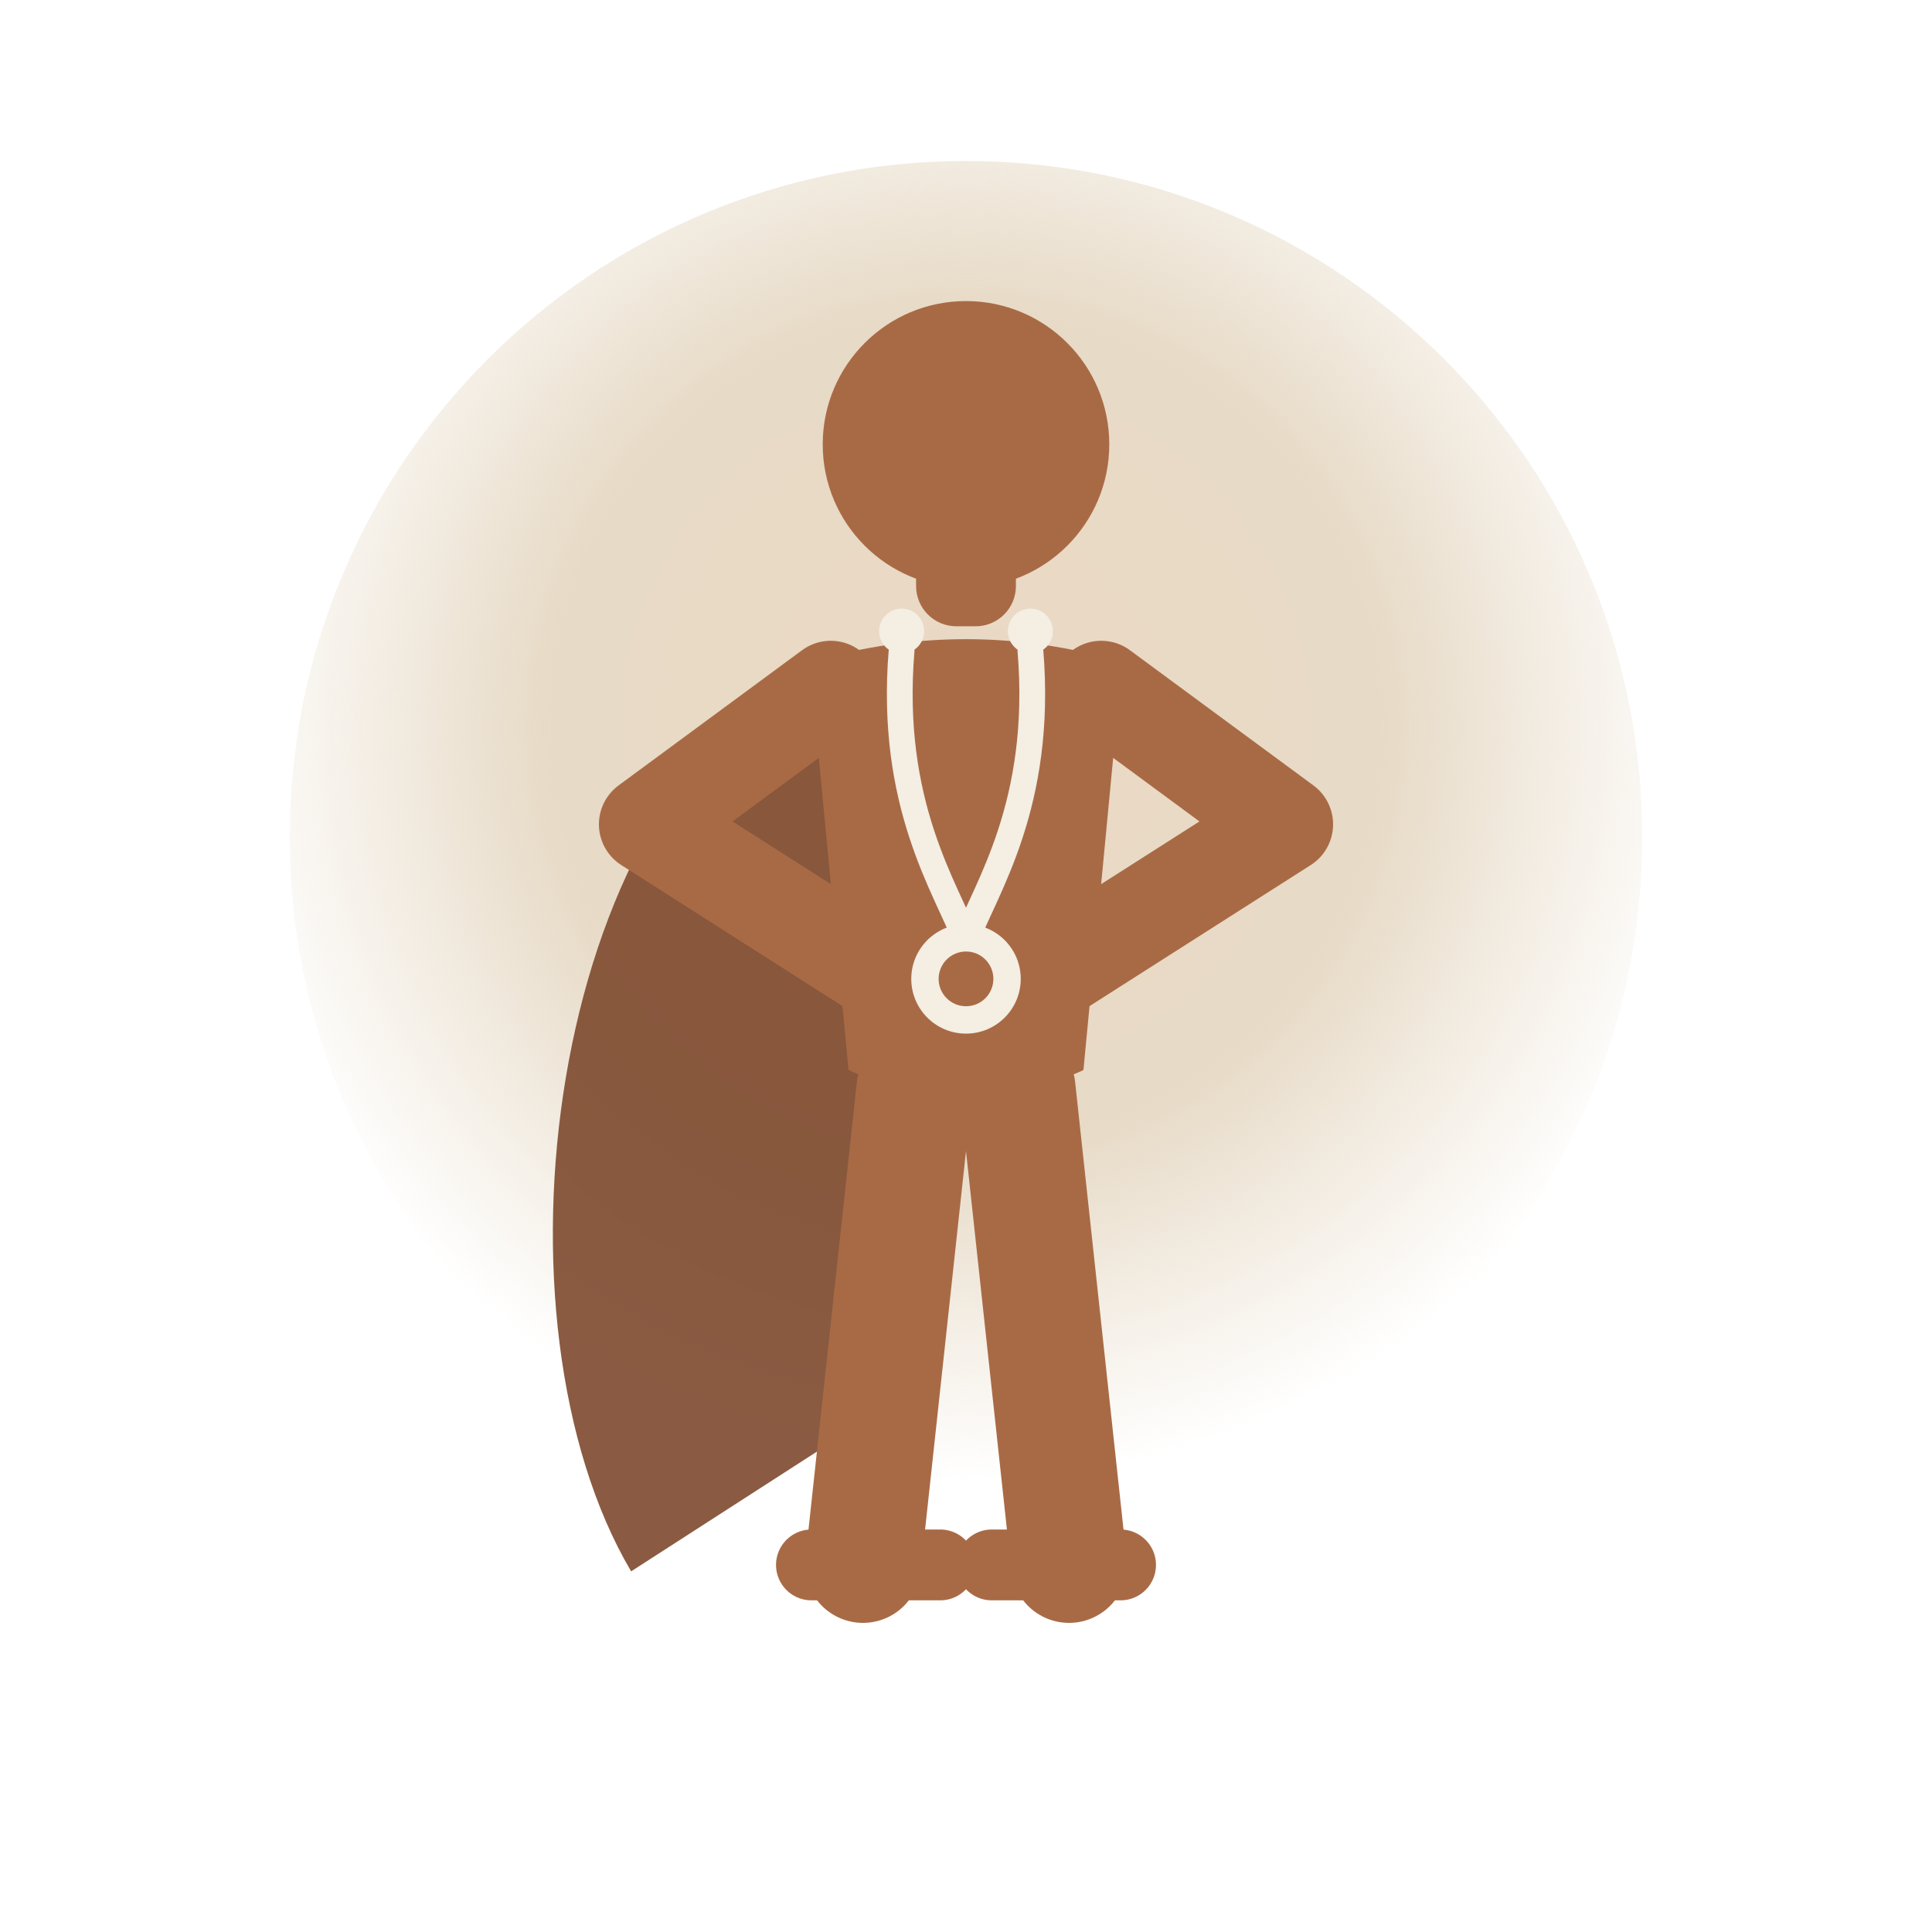
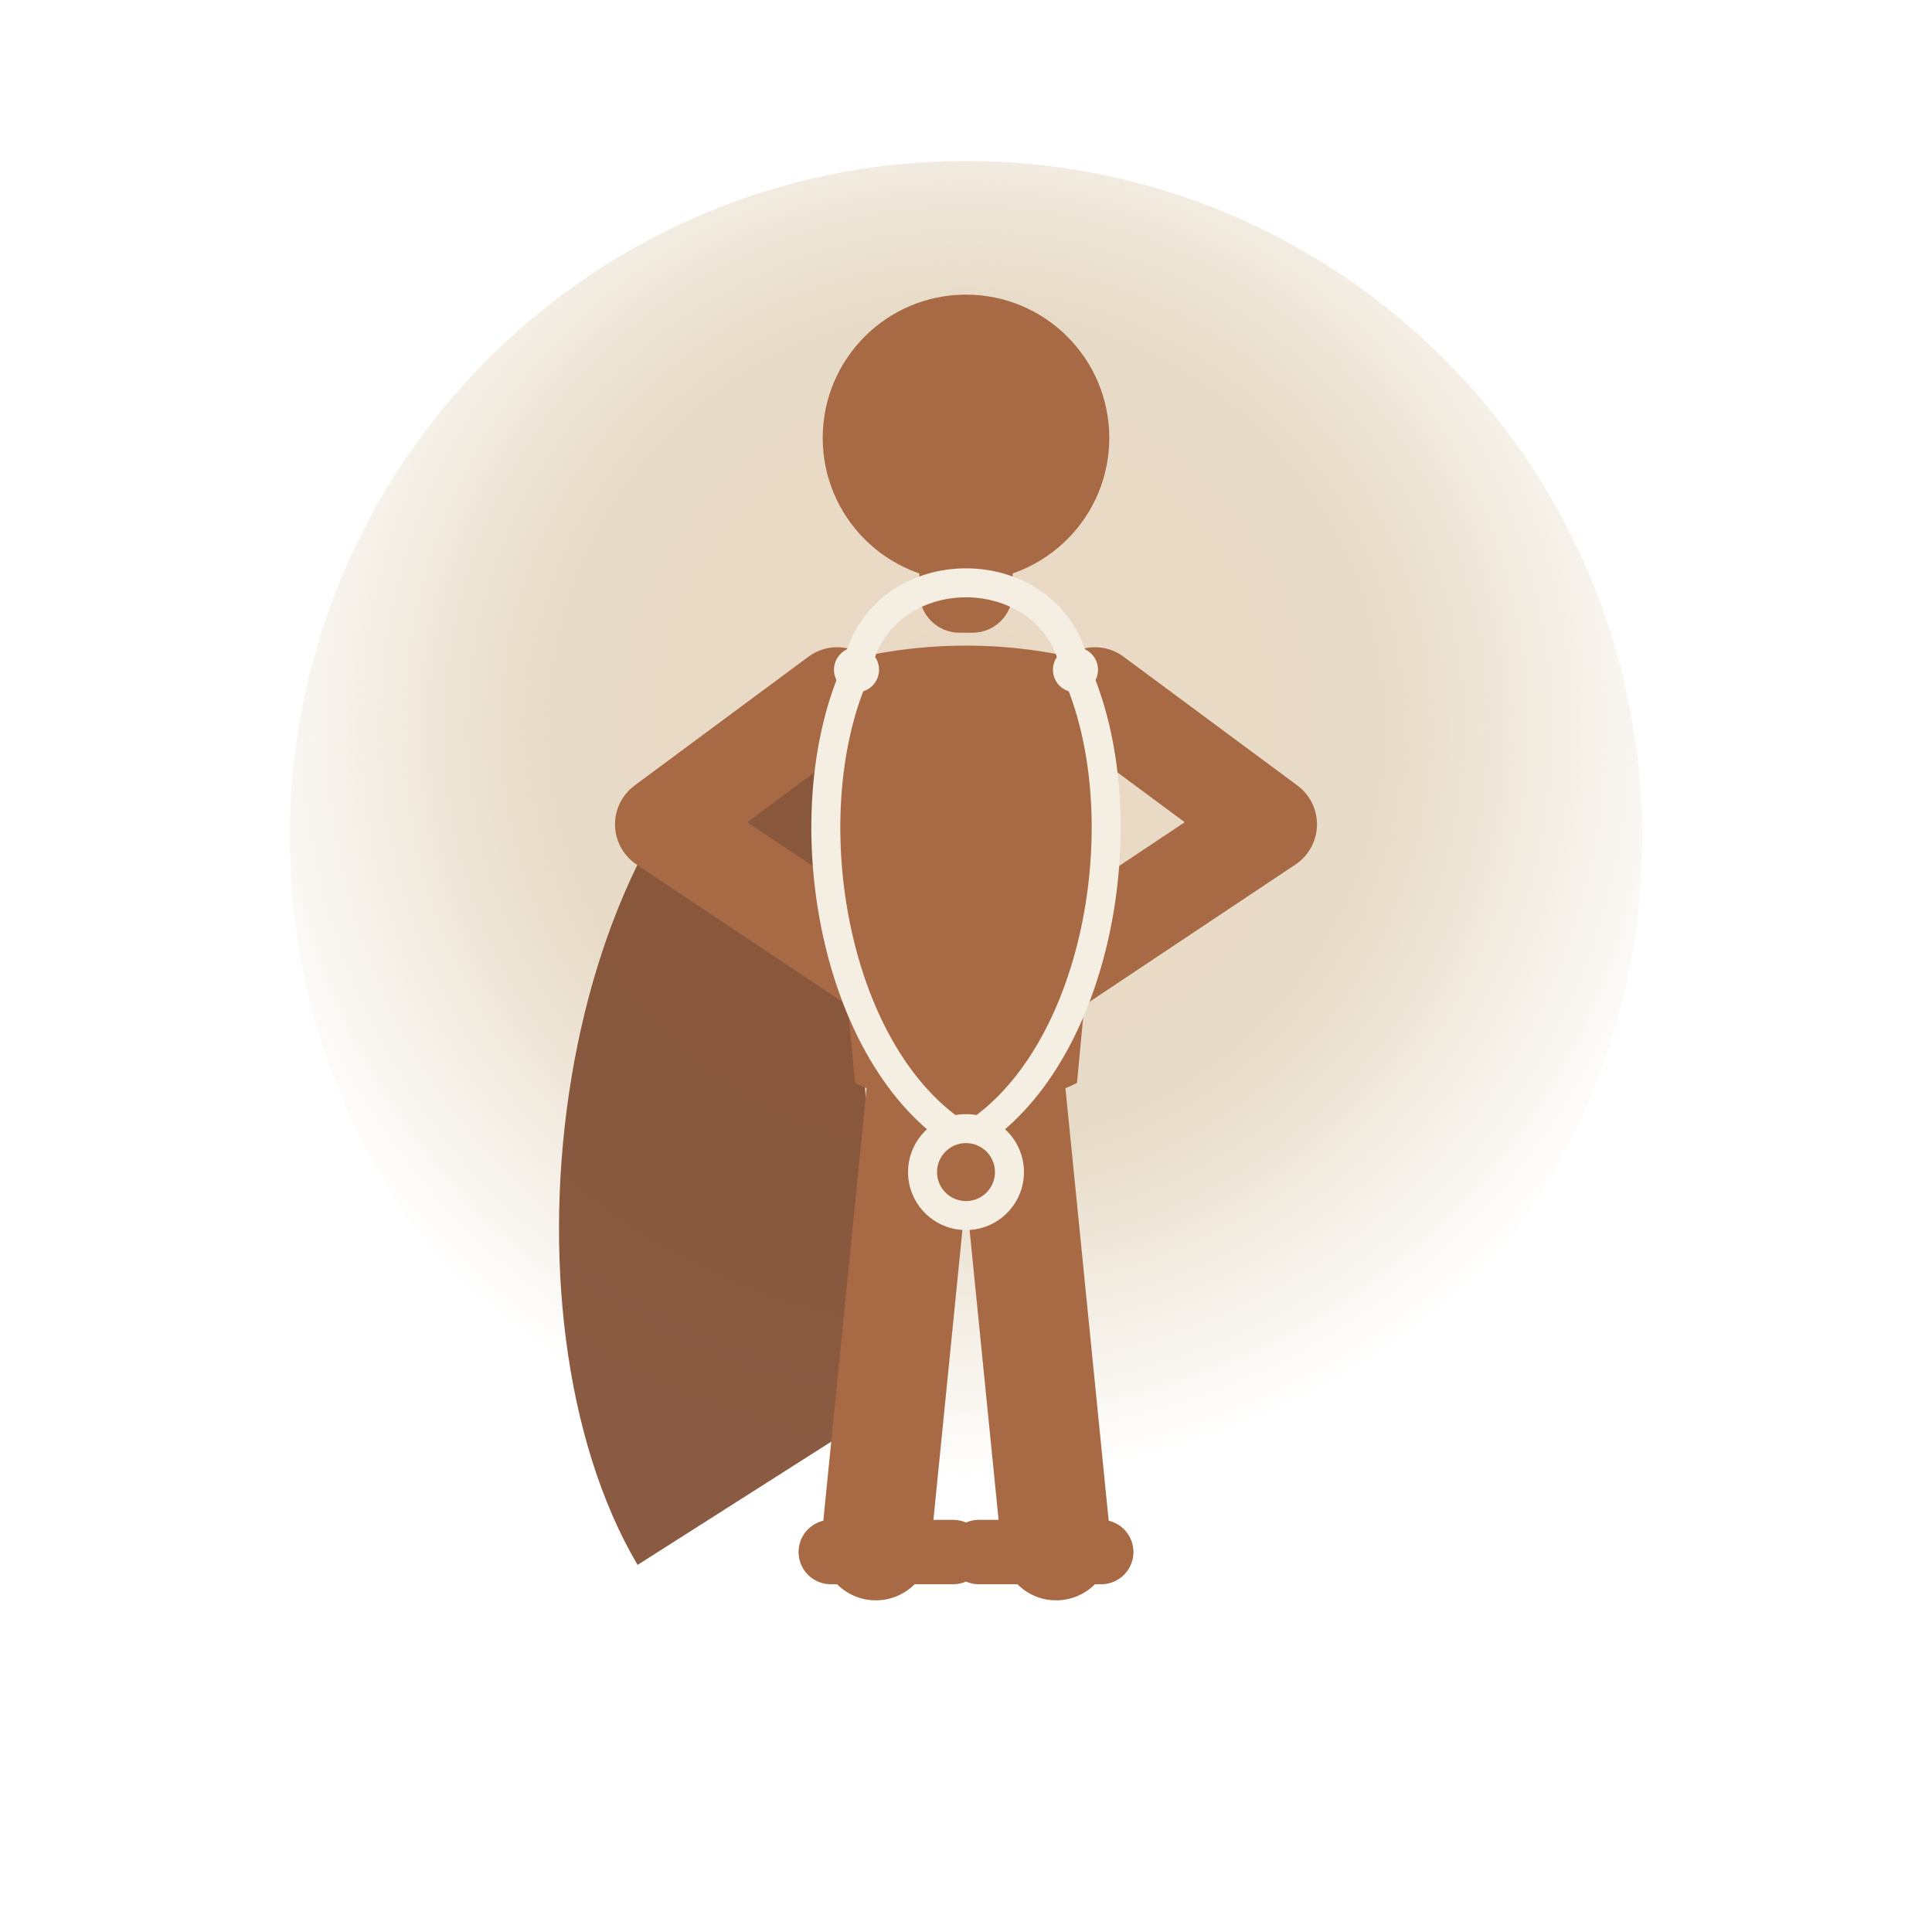
- <svg xmlns="http://www.w3.org/2000/svg" width="600" height="600" viewBox="0 0 600 600" fill="none" role="img" aria-label="Be your own hero — confident figure with a stethoscope">
+ <svg xmlns="http://www.w3.org/2000/svg" width="600" height="600" viewBox="0 0 600 600" fill="none" role="img" aria-label="Be your own hero — confident figure wearing a stethoscope">
  <defs>
    <radialGradient id="halo" cx="50%" cy="42%" r="55%">
      <stop offset="0%" stop-color="#EAD9C4" />
      <stop offset="55%" stop-color="#E7DAC6" />
      <stop offset="100%" stop-color="#E7DAC6" stop-opacity="0" />
    </radialGradient>
  </defs>
  <circle cx="300" cy="260" r="210" fill="url(#halo)" />
-   <path d="M250 208 C 170 250, 150 410, 196 488 L 286 430 C 258 330, 262 252, 300 212 Z" fill="#7E4A2E" fill-opacity="0.9" />
+   <path d="M250 210 C 172 252, 152 408, 198 486 L 286 430 C 258 332, 262 254, 300 214 Z" fill="#7E4A2E" fill-opacity="0.9" />
  <g fill="#A86A45" stroke="#A86A45" stroke-linecap="round" stroke-linejoin="round">
-     <path d="M284 338 L268 486" stroke-width="36" fill="none" />
-     <path d="M316 338 L332 486" stroke-width="36" fill="none" />
-     <path d="M252 486 L292 486" stroke-width="22" fill="none" />
-     <path d="M308 486 L348 486" stroke-width="22" fill="none" />
-     <path d="M258 214 L201 256 L270 300" stroke-width="30" fill="none" />
-     <path d="M342 214 L399 256 L330 300" stroke-width="30" fill="none" />
-     <path d="M252 206 Q300 192 348 206 L336 332 Q300 348 264 332 Z" />
-     <rect x="285" y="150" width="30" height="44" rx="12" />
-     <circle cx="300" cy="138" r="44" />
+     <path d="M286 340 L272 480" stroke-width="34" fill="none" />
+     <path d="M314 340 L328 480" stroke-width="34" fill="none" />
+     <path d="M258 482 L296 482" stroke-width="20" fill="none" />
+     <path d="M304 482 L342 482" stroke-width="20" fill="none" />
+     <path d="M260 216 L206 256 L272 300" stroke-width="30" fill="none" />
+     <path d="M340 216 L394 256 L328 300" stroke-width="30" fill="none" />
+     <path d="M254 208 Q300 194 346 208 L334 336 Q300 352 266 336 Z" />
+     <rect x="286" y="150" width="28" height="46" rx="12" />
+     <circle cx="300" cy="136" r="44" />
  </g>
-   <g stroke="#F4EEE3" stroke-linecap="round" fill="none">
-     <circle cx="280" cy="196" r="7" fill="#F4EEE3" stroke="none" />
-     <circle cx="320" cy="196" r="7" fill="#F4EEE3" stroke="none" />
-     <path d="M280 202 C 276 250, 294 276, 300 292" stroke-width="8" />
-     <path d="M320 202 C 324 250, 306 276, 300 292" stroke-width="8" />
+   <g stroke="#F4EEE3" fill="none" stroke-linecap="round">
+     <path d="M266 208 C 273 172, 327 172, 334 208" stroke-width="9" />
+     <path d="M266 208 C 246 252, 258 326, 297 352" stroke-width="9" />
+     <path d="M334 208 C 354 252, 342 326, 303 352" stroke-width="9" />
+     <circle cx="266" cy="208" r="7" fill="#F4EEE3" stroke="none" />
+     <circle cx="334" cy="208" r="7" fill="#F4EEE3" stroke="none" />
  </g>
-   <circle cx="300" cy="304" r="17" fill="#F4EEE3" />
-   <circle cx="300" cy="304" r="8.5" fill="#A86A45" />
+   <circle cx="300" cy="364" r="18" fill="#F4EEE3" />
+   <circle cx="300" cy="364" r="9" fill="#A86A45" />
</svg>
